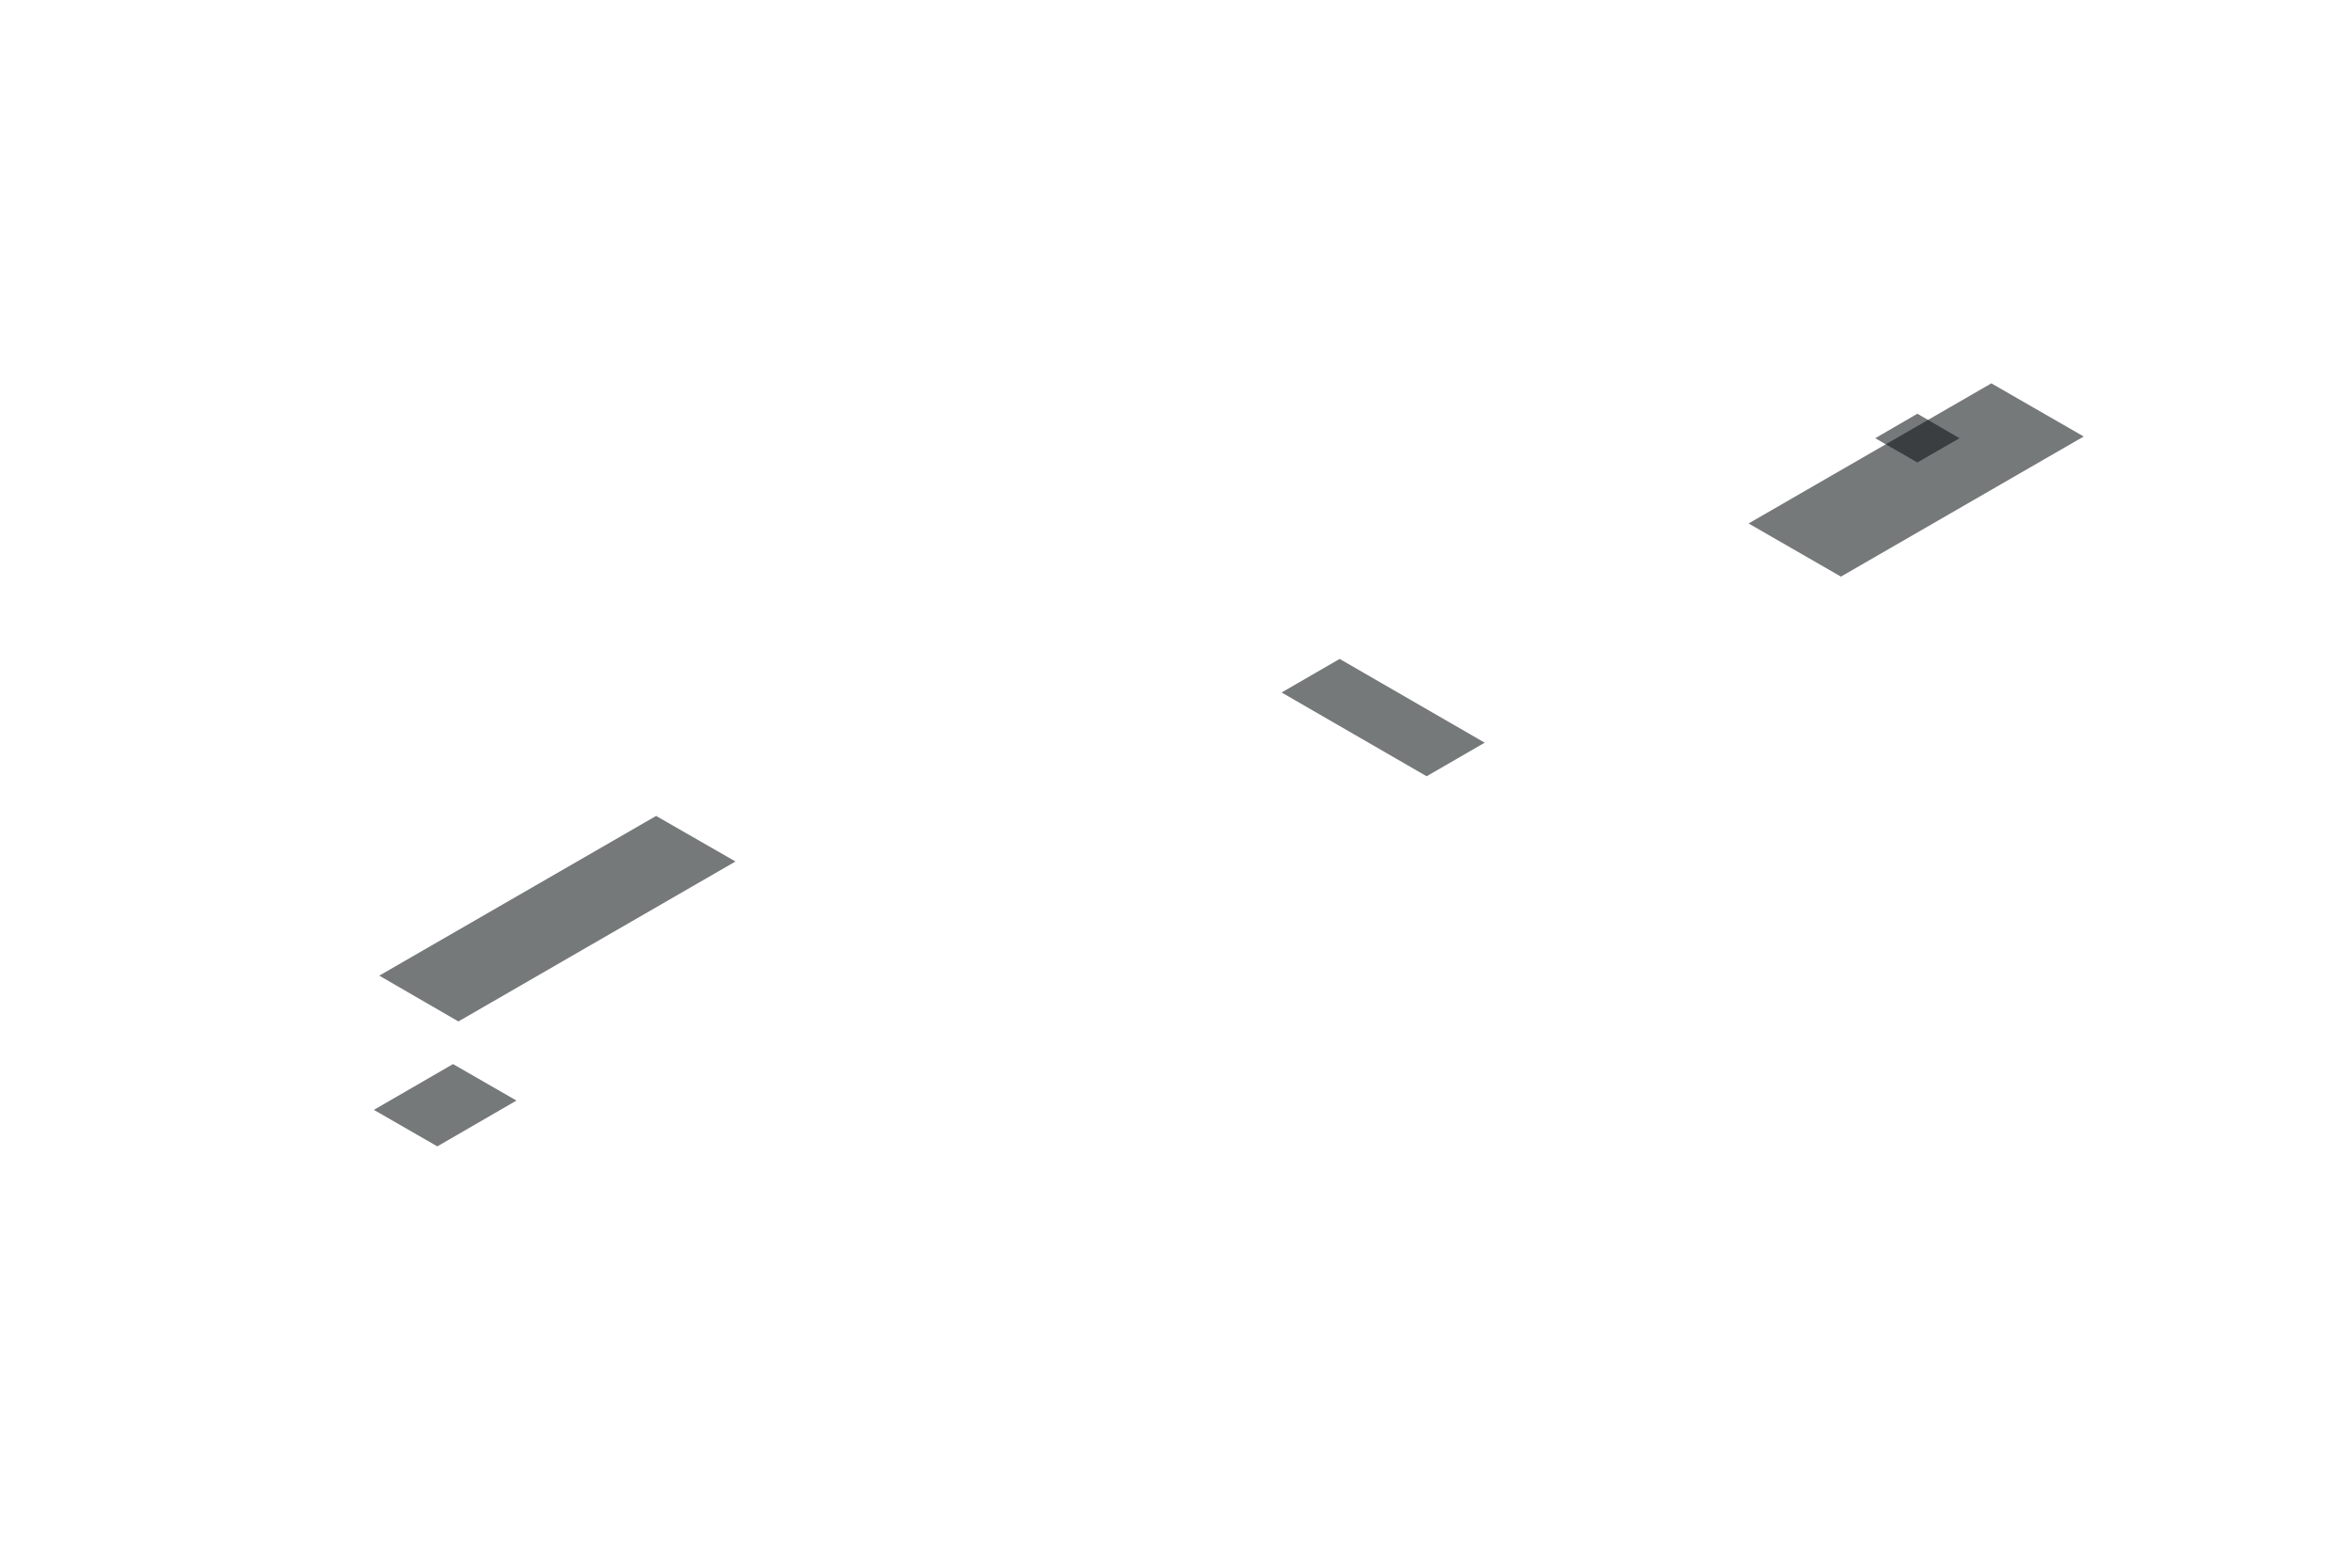
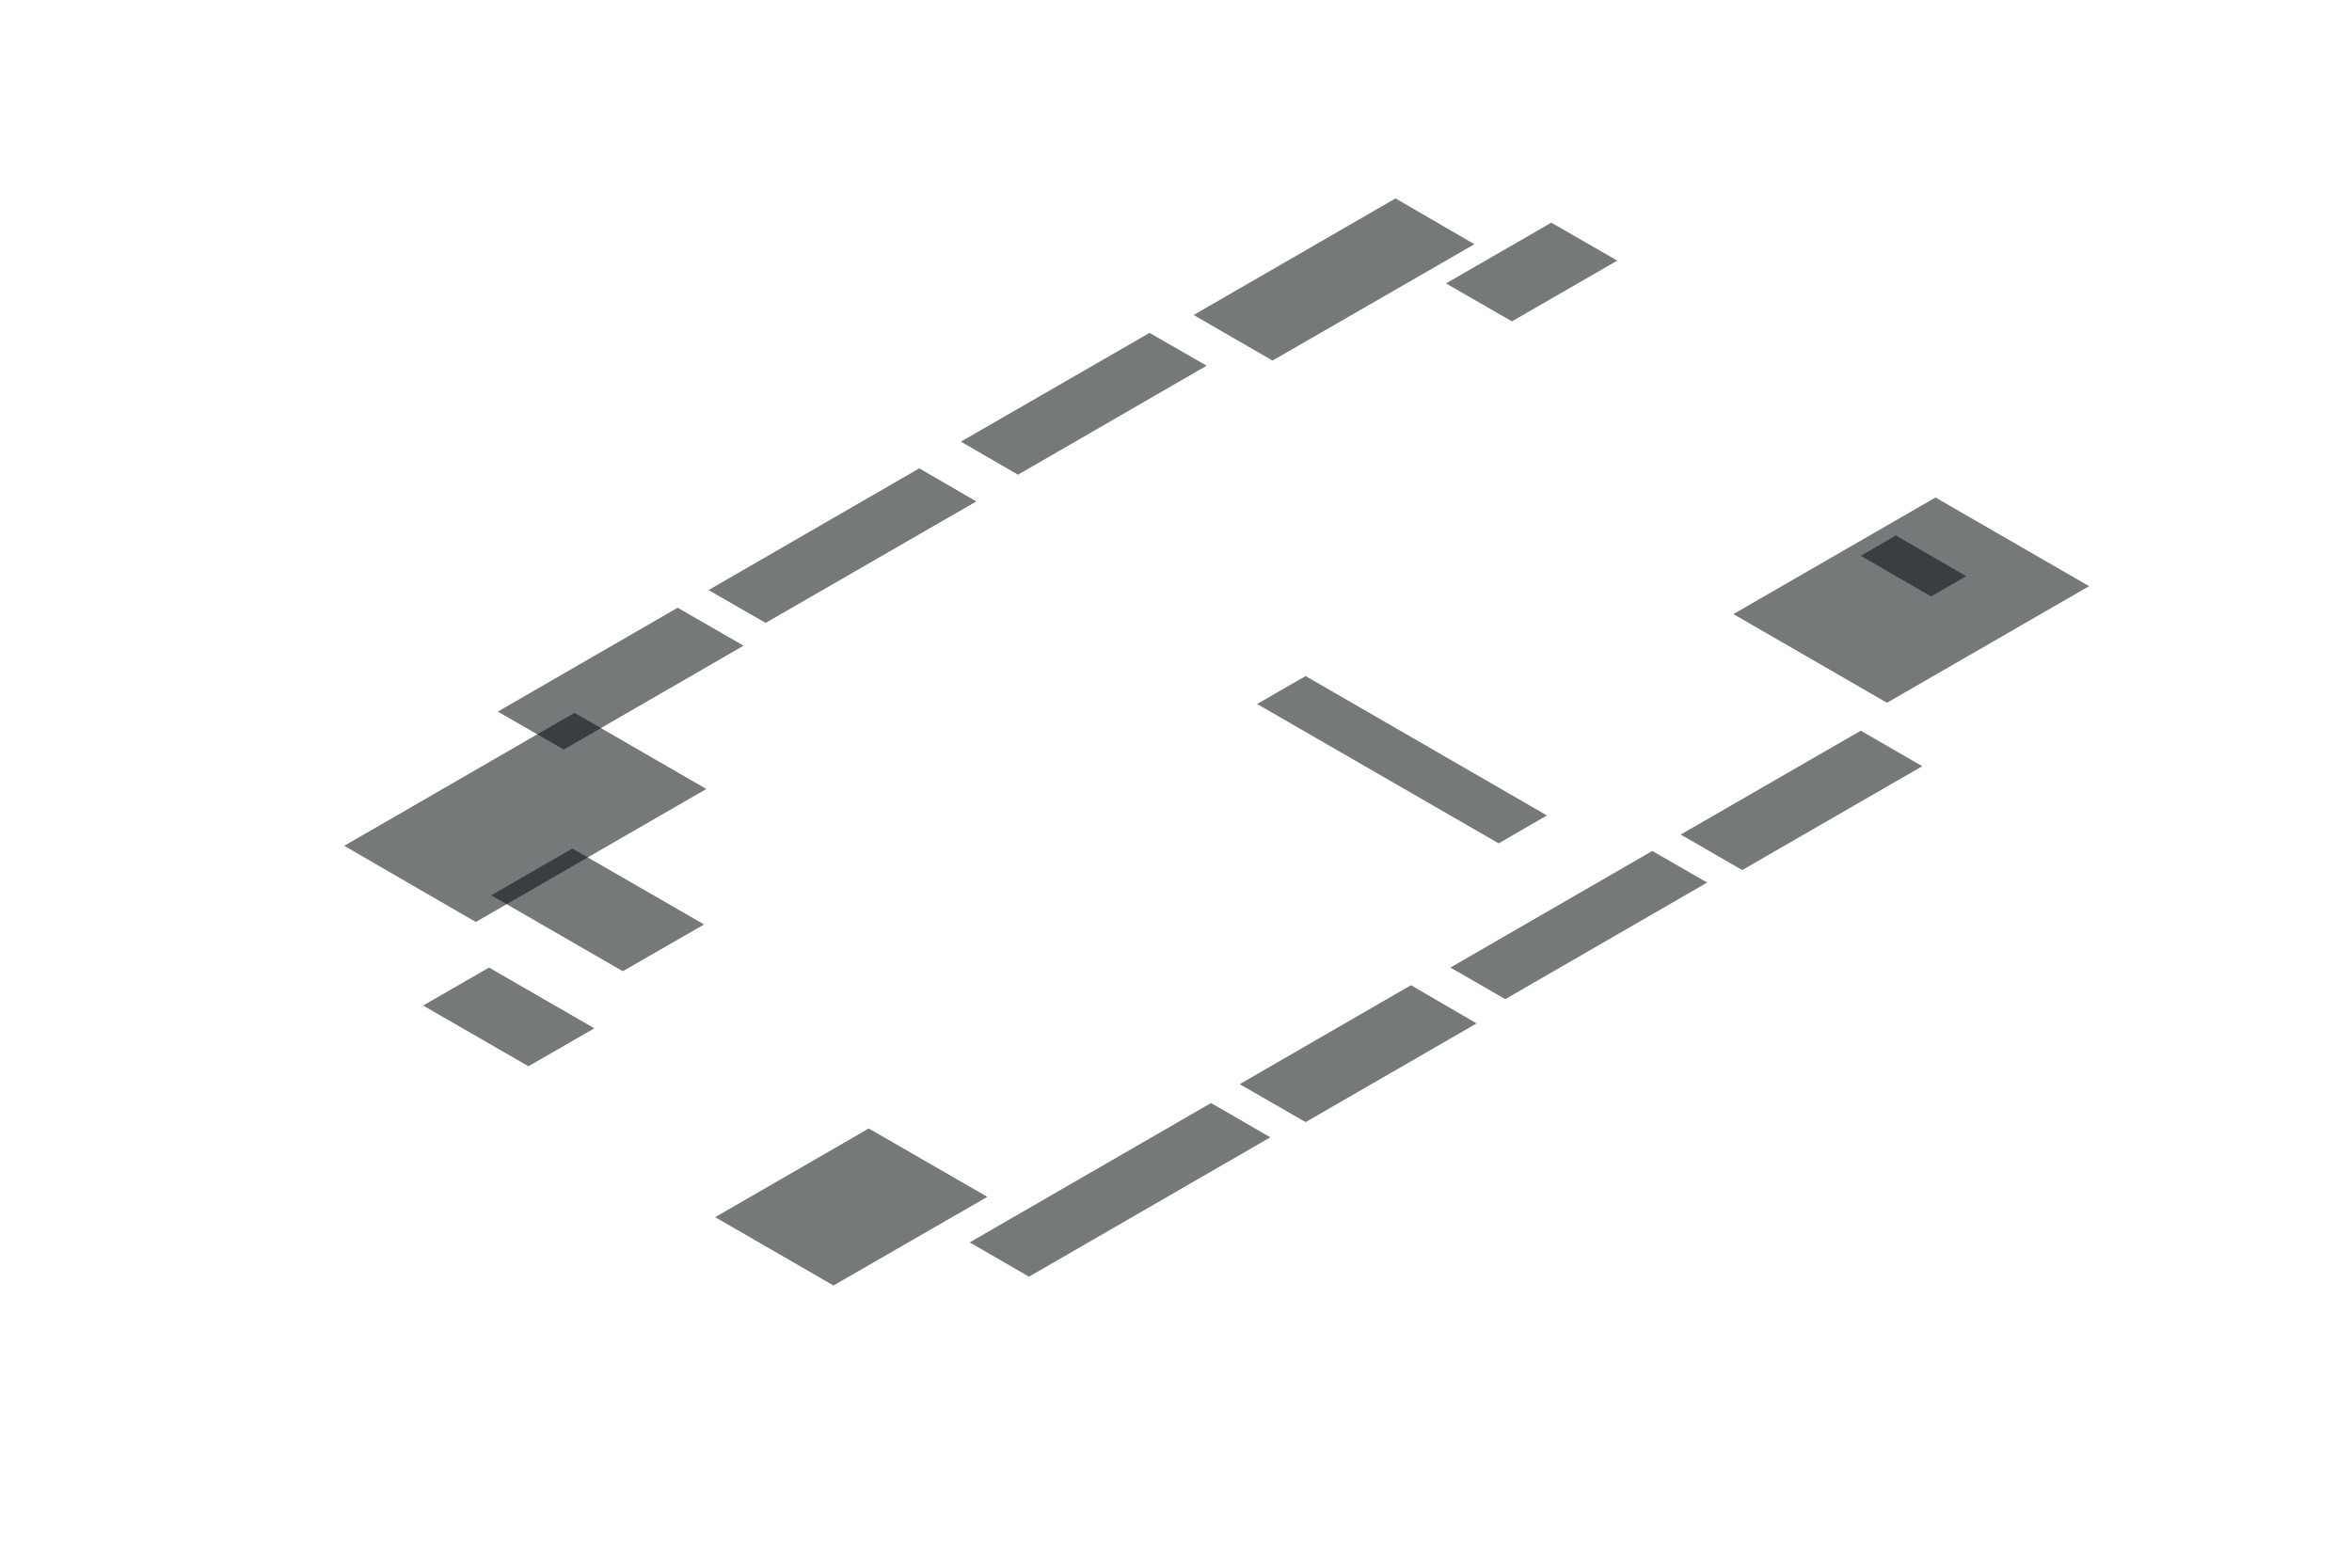
<svg xmlns="http://www.w3.org/2000/svg" width="960" height="640" viewBox="0 0 960 640">
-   <polygon points="850.5,178.2 751.4,235.4 713.7,213.7 812.8,156.5" fill="#0a1012" opacity=".56" />
-   <polygon points="799.8,178.9 782.6,188.8 765.4,178.9 782.6,168.9" fill="#0a1012" opacity=".56" />
-   <polygon points="606.0,303.2 582.3,316.9 523.1,282.7 546.8,269.0" fill="#0a1012" opacity=".56" />
-   <polygon points="300.2,351.7 187.1,417.0 154.8,398.3 267.8,333.1" fill="#0a1012" opacity=".56" />
-   <polygon points="210.8,449.3 178.5,468.0 152.6,453.1 184.9,434.4" fill="#0a1012" opacity=".56" />
+   <polygon points="852.7,239.3 770.2,286.9 707.5,250.7 790.0,203.1" fill="#0a1012" opacity=".56" />
+   <polygon points="802.5,235.2 788.2,243.5 759.5,226.9 773.8,218.6" fill="#0a1012" opacity=".56" />
+   <polygon points="631.4,332.9 611.7,344.3 513.1,287.4 532.9,276.0" fill="#0a1012" opacity=".56" />
+   <polygon points="288.3,322.1 194.2,376.4 140.5,345.3 234.5,291.0" fill="#0a1012" opacity=".56" />
+   <polygon points="242.6,419.8 215.7,435.3 172.7,410.5 199.6,395.0" fill="#0a1012" opacity=".56" />
+   <polygon points="784.6,312.8 711.1,355.2 686.0,340.7 759.5,298.3" fill="#0a1012" opacity=".56" />
+   <polygon points="696.8,360.3 614.4,407.9 592.0,395.0 674.4,347.4" fill="#0a1012" opacity=".56" />
+   <polygon points="602.7,417.8 532.9,458.1 506.0,442.6 575.9,402.2" fill="#0a1012" opacity=".56" />
+   <polygon points="518.5,464.3 420.0,521.2 395.8,507.2 494.3,450.3" fill="#0a1012" opacity=".56" />
+   <polygon points="660.1,106.4 617.1,131.2 590.2,115.7 633.2,90.9" fill="#0a1012" opacity=".56" />
+   <polygon points="601.8,99.7 519.4,147.2 487.2,128.6 569.6,81.0" fill="#0a1012" opacity=".56" />
+   <polygon points="492.5,149.3 415.5,193.8 392.2,180.3 469.2,135.9" fill="#0a1012" opacity=".56" />
+   <polygon points="398.5,204.7 312.5,254.3 289.2,240.9 375.2,191.2" fill="#0a1012" opacity=".56" />
+   <polygon points="303.5,263.6 230.1,306.0 203.2,290.5 276.6,248.1" fill="#0a1012" opacity=".56" />
+   <polygon points="403.0,488.6 340.2,524.8 291.9,496.9 354.6,460.7" fill="#0a1012" opacity=".56" />
+   <polygon points="287.4,377.4 254.2,396.5 200.5,365.5 233.6,346.4" fill="#0a1012" opacity=".56" />
</svg>
